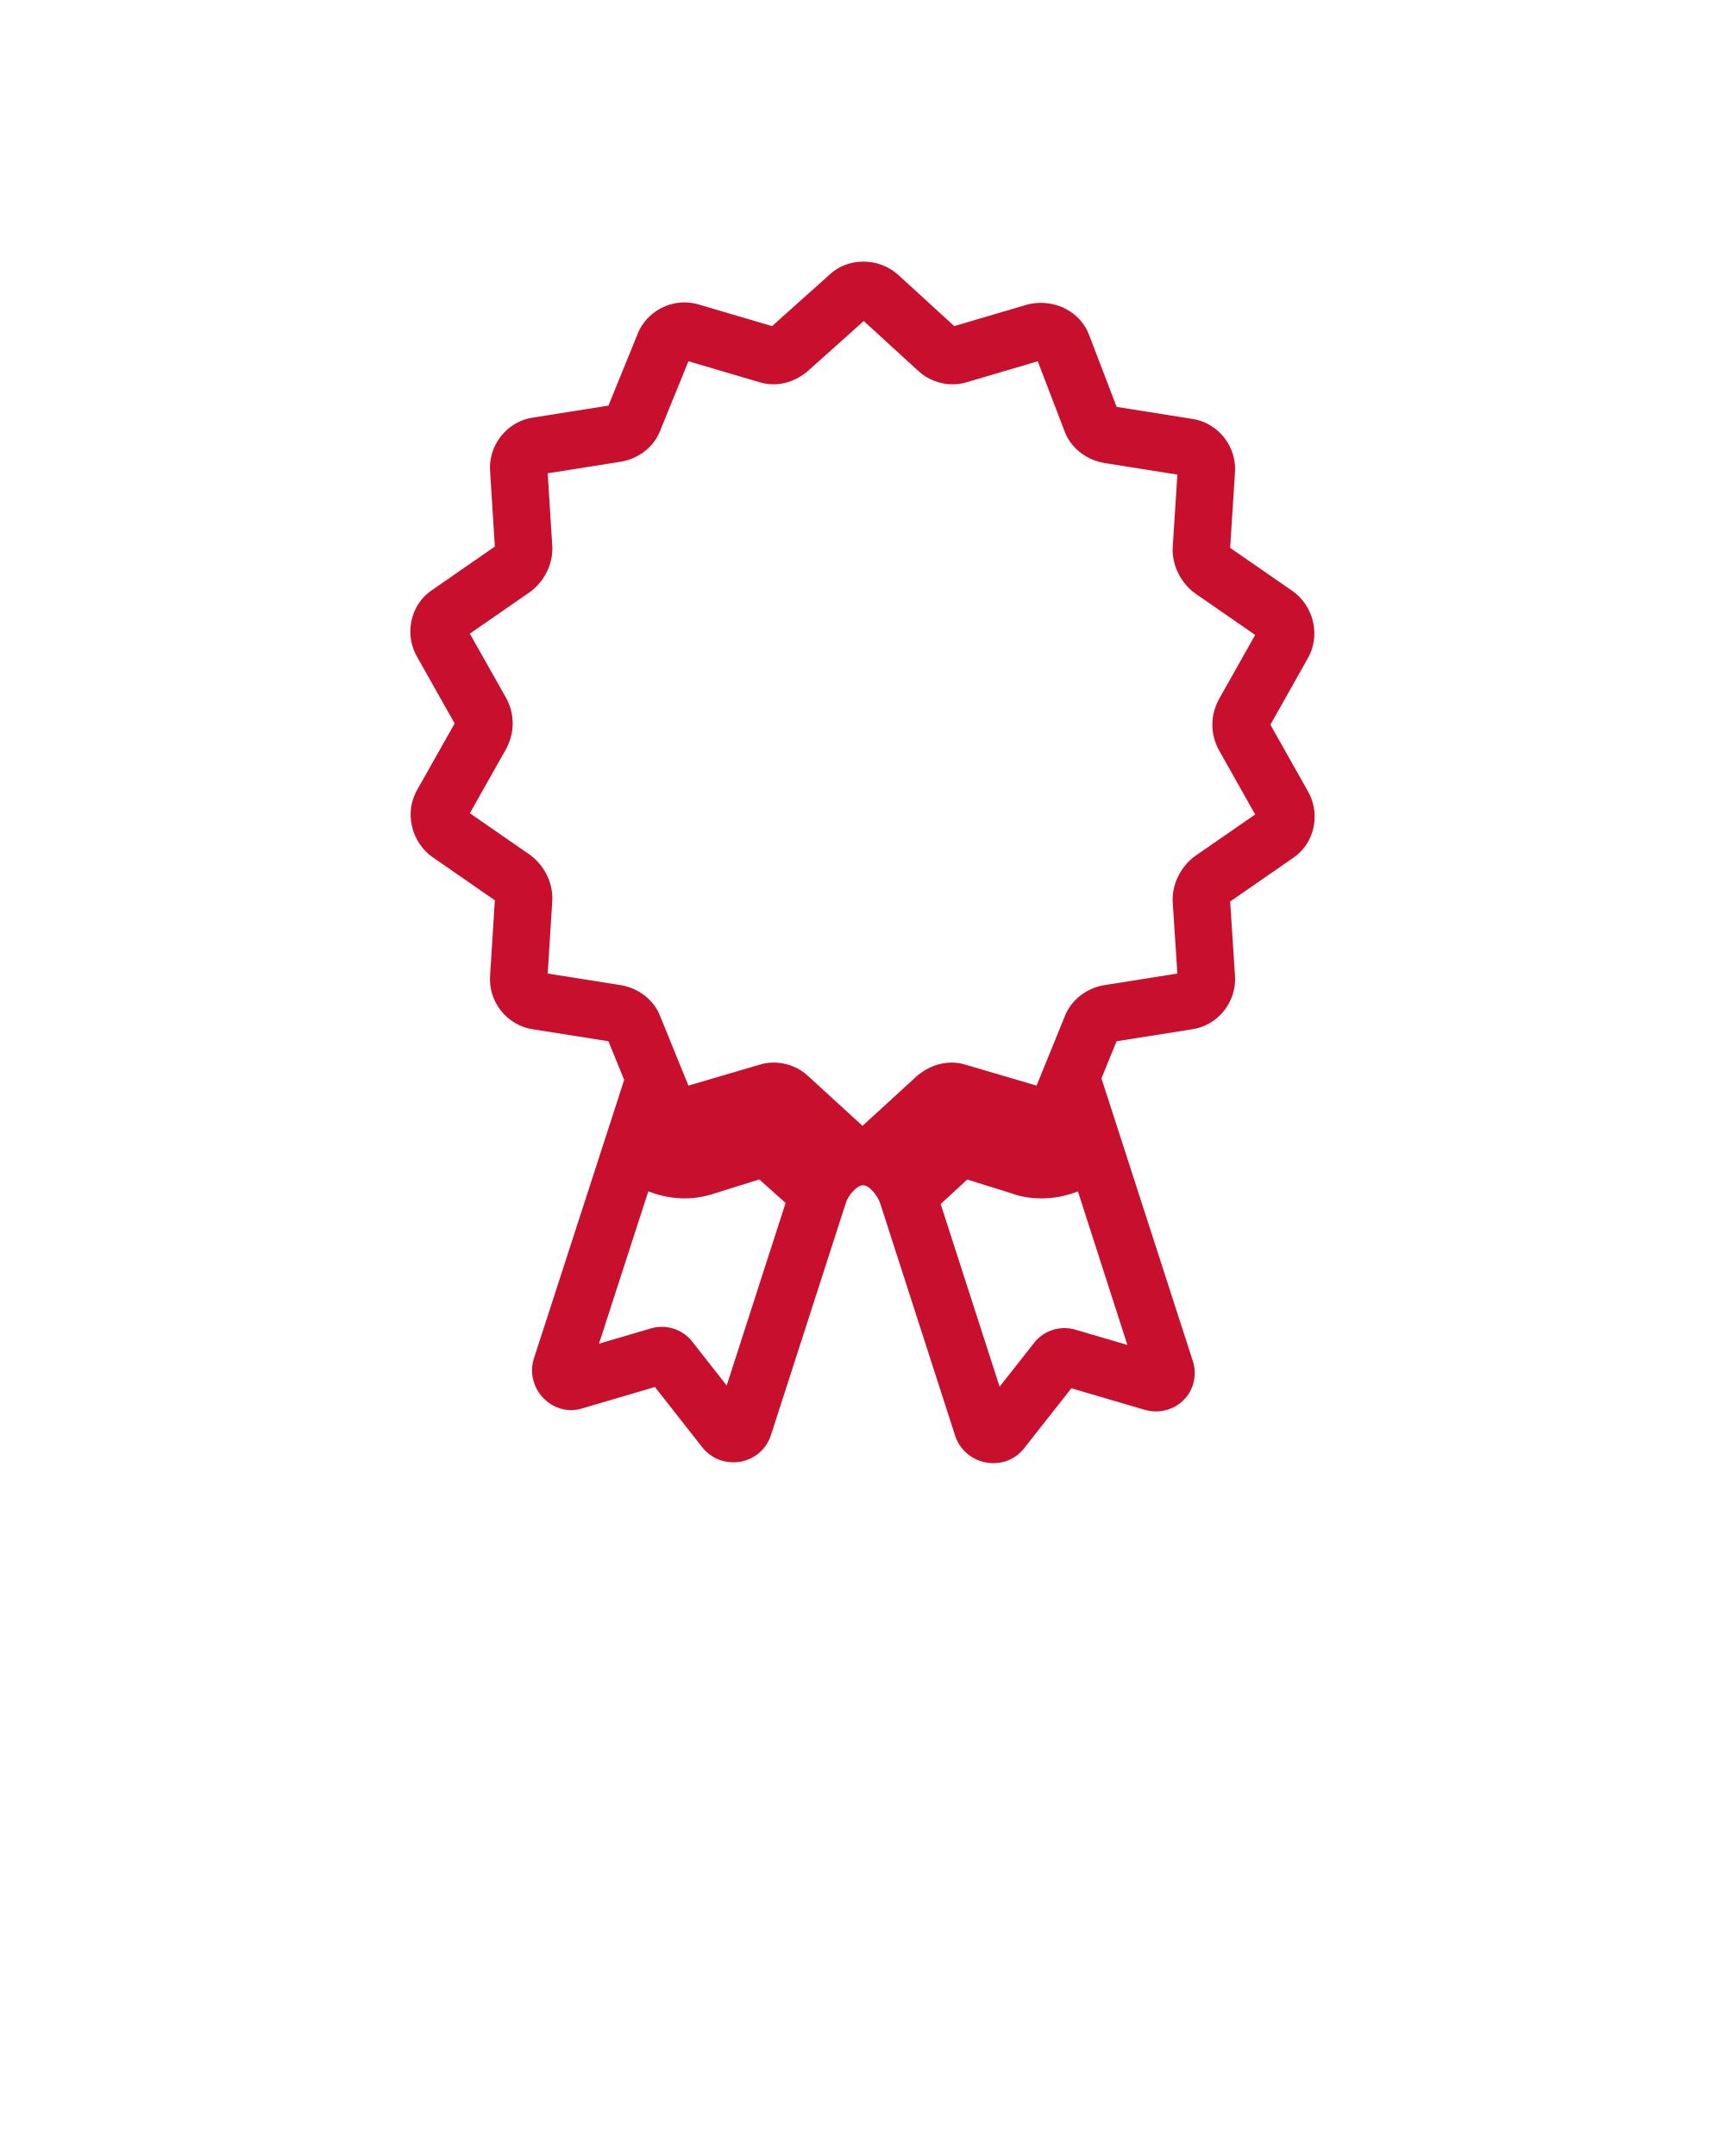
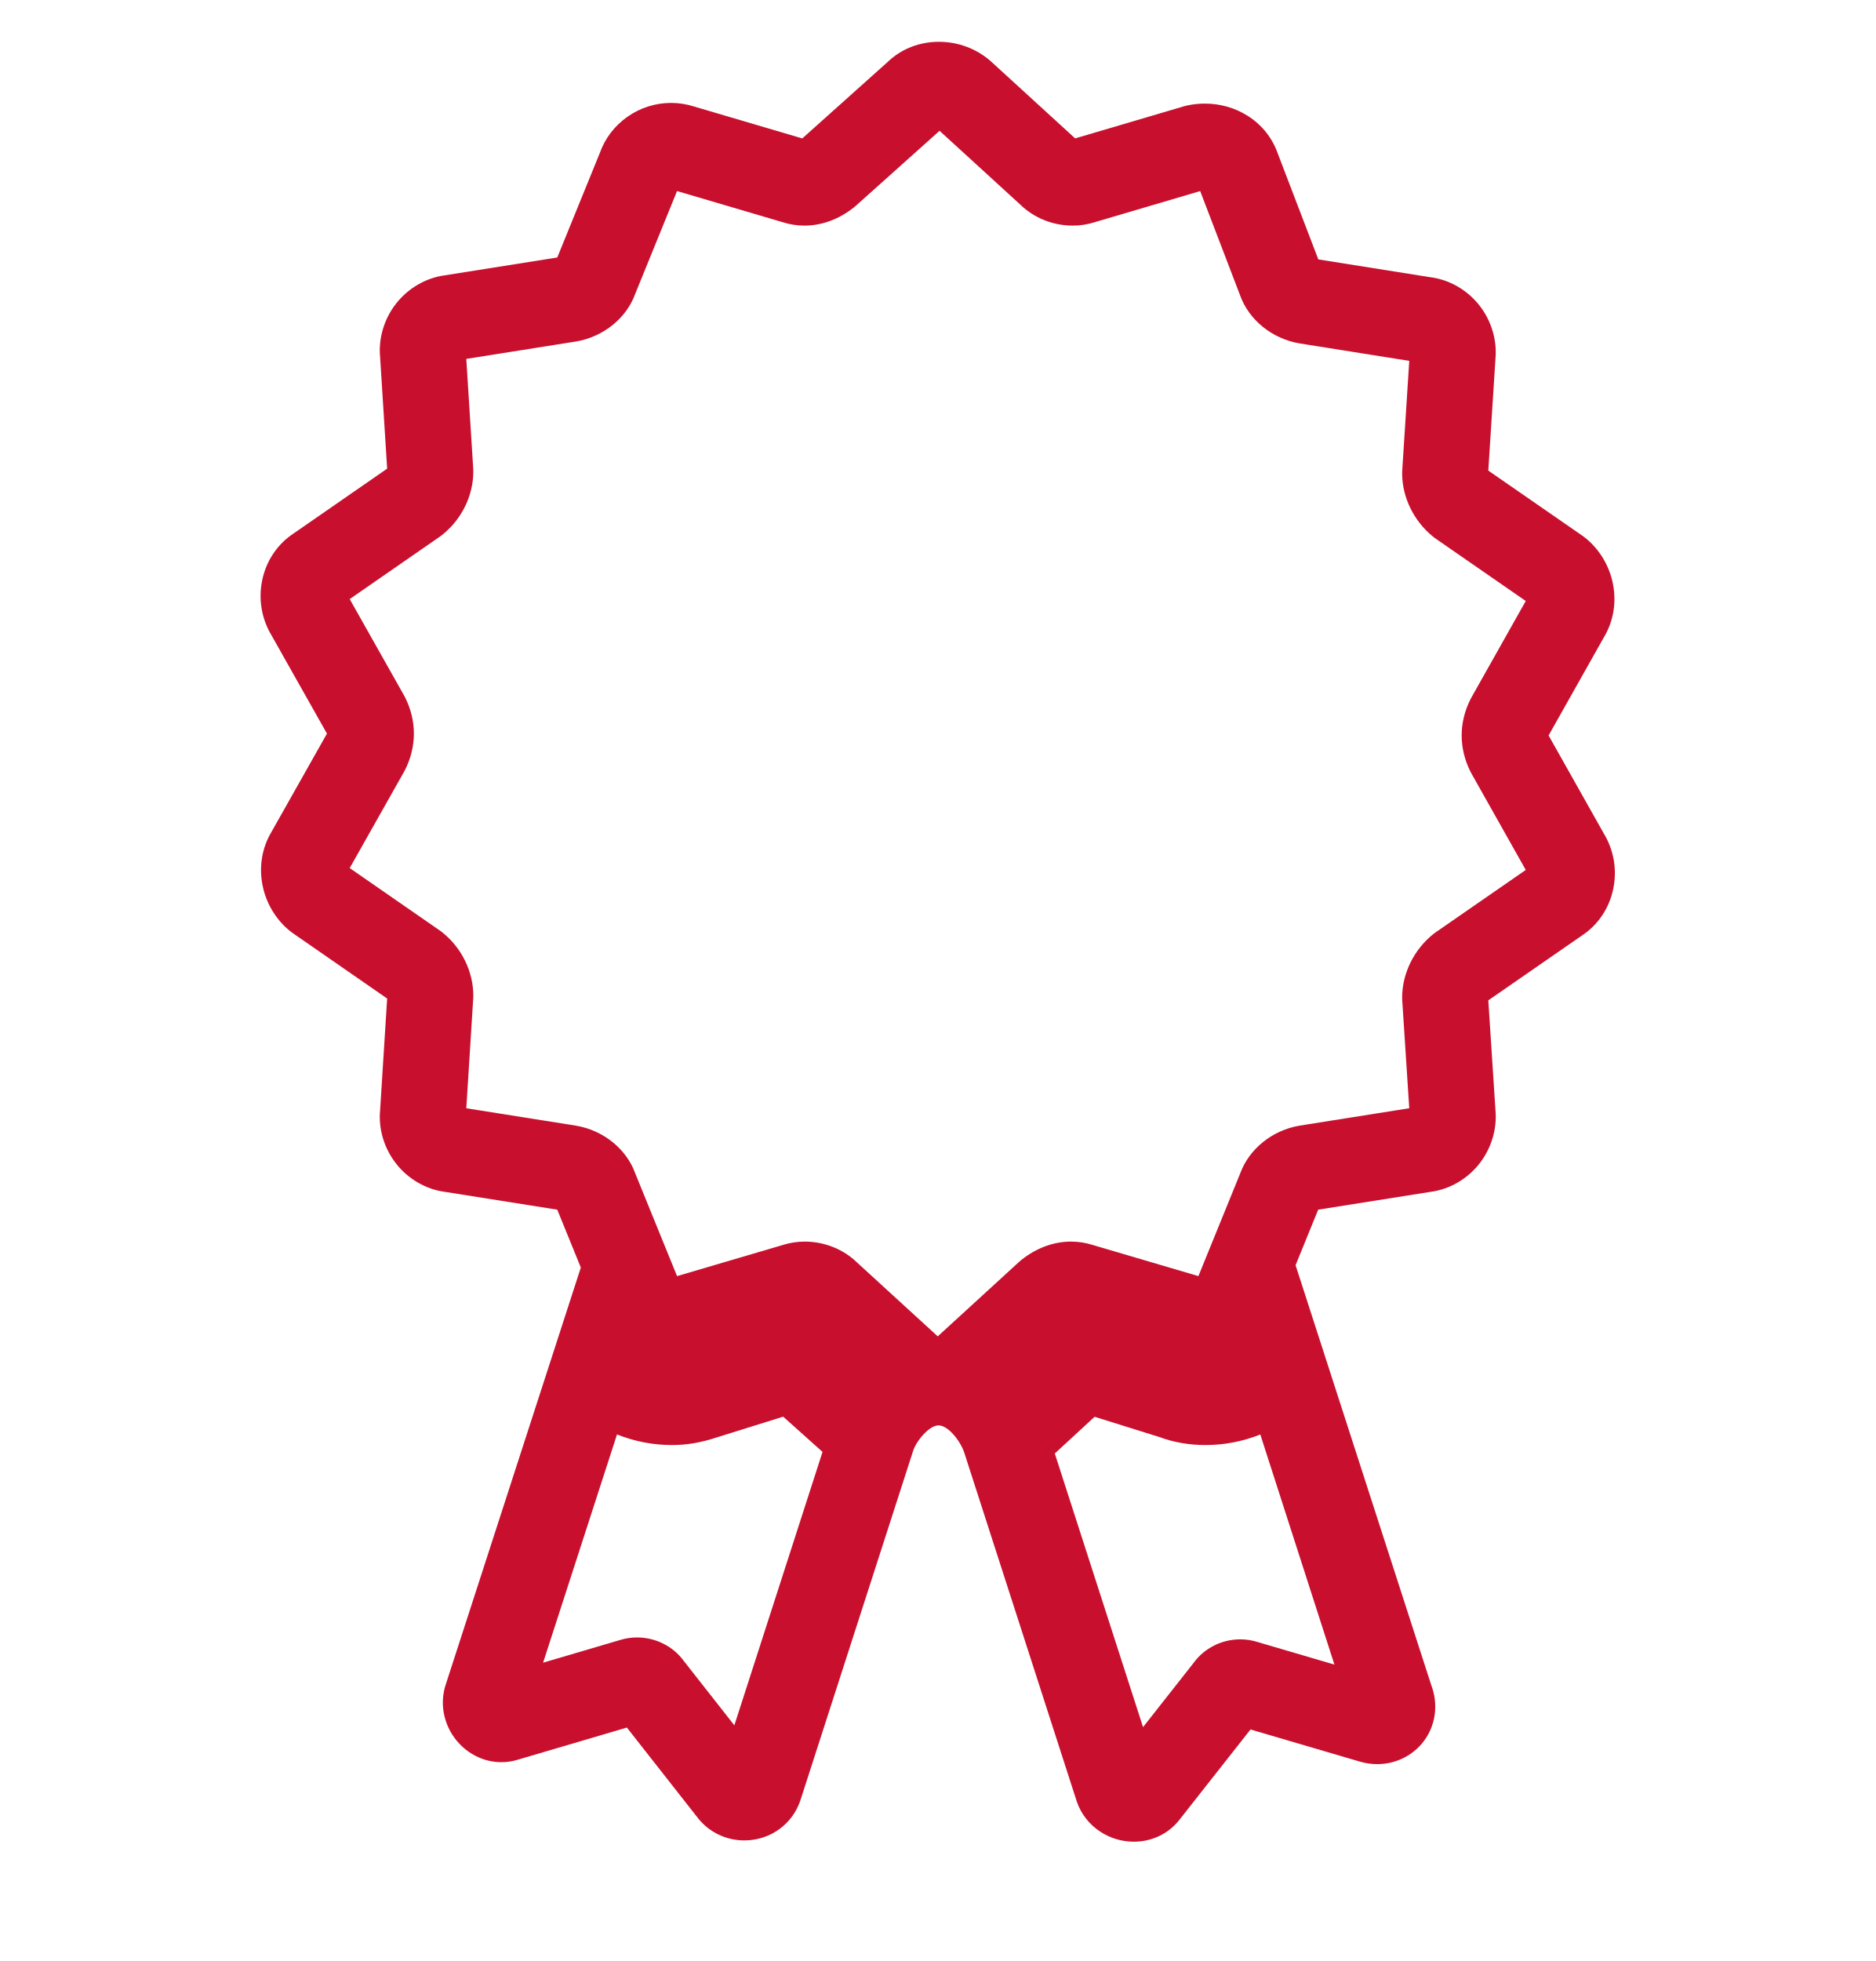
- <svg xmlns="http://www.w3.org/2000/svg" version="1.1" x="0px" y="0px" viewBox="0 0 1000 1250" enable-background="new 0 0 1000 1000" xml:space="preserve" fill="#C8102E">
-   <path d="M757.852,458.115l-21.38-37.953l21.384-37.961c3.87-6.415,5.052-14.094,3.326-21.643c-1.632-7.135-5.86-13.58-11.604-17.69  c-0.073-0.053-0.148-0.105-0.229-0.162l-36.218-25.066l2.77-43.273c0.667-7.267-1.601-14.799-6.232-20.685  c-4.71-5.986-11.605-9.944-18.938-10.878l-43.402-6.904l-15.718-41.051c-2.148-6.065-6.192-11.099-11.701-14.566  c-4.879-3.068-10.595-4.69-16.529-4.69c-2.347,0-4.697,0.259-7,0.771c-0.354,0.08-0.707,0.171-1.077,0.279l-42.1,12.423  l-32.552-29.762c-0.13-0.12-0.264-0.238-0.4-0.355c-5.455-4.689-12.48-7.272-19.781-7.272c-7.555,0-14.567,2.743-19.766,7.728  l-33.135,29.669l-41.949-12.366c-2.852-0.913-5.819-1.375-8.82-1.375c-6.06,0-11.901,1.848-16.892,5.346  c-4.984,3.494-8.686,8.337-10.714,14.016l-16.472,40.466l-43.497,6.898c-7.31,0.964-14.188,4.941-18.886,10.925  c-4.636,5.905-6.891,13.444-6.197,20.708l2.724,43.198l-35.975,24.919c-6.474,4.202-10.888,10.75-12.433,18.455  c-1.471,7.324-0.16,14.854,3.689,21.218l21.416,37.961l-21.417,37.942c-3.873,6.416-5.056,14.098-3.33,21.649  c1.635,7.151,5.878,13.609,11.6,17.689l36.45,25.252l-2.723,43.216c-0.703,7.327,1.594,14.917,6.313,20.848  c4.698,5.908,11.541,9.827,18.789,10.769l43.477,6.895l9.117,22.397l-52.294,161.407c-2.26,6.818-1.038,14.469,3.271,20.465  c4.311,6.001,11.138,9.583,18.262,9.583c2.16,0,4.303-0.325,6.37-0.965l42.219-12.442l27.579,35.124l0.071,0.089  c4.33,5.379,10.832,8.464,17.838,8.464c10.16,0,18.944-6.476,21.883-16.123l43.439-134.649c1.257-3.899,6.243-9.864,9.809-9.864  c3.881,0,8.619,6.318,9.998,10.595L553.774,832.6l0.06,0.179c1.628,4.834,4.942,9.034,9.334,11.828  c3.822,2.433,8.238,3.718,12.768,3.718c6.87,0,13.207-2.989,17.415-8.209l27.729-35.226l42.335,12.438l0.159,0.047  c2.151,0.616,4.357,0.929,6.557,0.929c7.656,0,14.701-3.755,18.843-10.043c3.932-5.968,4.71-13.6,2.098-20.466l-52.545-162.6  l8.749-21.495l43.47-6.893c7.332-0.947,14.228-4.922,18.935-10.917c4.627-5.891,6.891-13.42,6.221-20.677l-2.767-42.533  l35.969-24.894c6.478-4.202,10.892-10.752,12.438-18.457C763.01,472.007,761.7,464.479,757.852,458.115z M421.268,803.283  l-19.557-24.908c-4.161-5.705-10.917-9.105-18.111-9.105c-2.246,0-4.457,0.332-6.572,0.988l-29.788,8.778l28.604-88.331  c6.86,2.719,14.004,4.096,21.268,4.096c5.806,0,11.175-0.916,17.401-2.969l25.658-8.013l15.237,13.636L421.268,803.283z   M653.556,779.774l-29.75-8.74c-2.146-0.684-4.392-1.03-6.68-1.03c-7.211,0-13.965,3.421-18.113,9.161l-19.531,24.813  l-34.164-105.91l15.416-14.201l25.123,7.847c5.357,2.021,11.5,3.088,17.784,3.088c7.254,0,14.387-1.373,21.235-4.083  L653.556,779.774z M706.188,434.108c0.123,0.245,0.25,0.485,0.396,0.745l21.045,37.358l-34.88,24.141  c-0.339,0.234-0.669,0.482-0.997,0.747c-7.496,6.062-11.972,15.232-11.972,24.529c0,0.357,0.011,0.715,0.034,1.078l2.715,41.738  l-42.35,6.716l-0.156,0.026c-10.509,1.77-19.487,9.005-22.927,18.459l-16.187,39.769l-40.884-12.045  c-2.734-0.872-5.568-1.314-8.424-1.314c-6.725,0-13.354,2.438-19.189,7.063c-0.301,0.24-0.594,0.49-0.881,0.752l-31.526,28.861  l-31.334-28.677c-5.266-5.085-12.597-7.999-20.135-7.999c-2.929,0-5.798,0.443-8.529,1.319l-40.915,12.041l-16.167-39.717  c-3.396-9.496-12.39-16.753-22.995-18.521l-42.42-6.728l2.678-42.504c0.022-0.35,0.033-0.7,0.033-1.05  c0-9.404-4.523-18.604-12.108-24.615c-0.275-0.218-0.56-0.429-0.851-0.63l-34.889-24.168l21.083-37.352  c0.137-0.244,0.268-0.49,0.405-0.764c4.479-9.002,4.473-18.904-0.014-27.879c-0.127-0.254-0.261-0.506-0.391-0.735l-21.083-37.374  l34.882-24.163c0.294-0.203,0.582-0.417,0.868-0.643c7.575-6.005,12.098-15.205,12.098-24.608c0-0.35-0.011-0.7-0.033-1.046  l-2.68-42.507l42.346-6.715l0.162-0.027c10.554-1.782,19.518-9.029,22.908-18.505l16.167-39.715l40.933,12.067  c2.721,0.865,5.54,1.304,8.382,1.304c6.755-0.001,13.399-2.457,19.205-7.093c0.251-0.2,0.497-0.409,0.723-0.612l32.377-28.989  l31.359,28.672c5.263,5.1,12.602,8.022,20.161,8.022c2.917,0,5.775-0.438,8.498-1.304l40.869-12.06l15.429,40.296  c3.395,9.557,12.407,16.873,23.045,18.664l42.459,6.755l-2.717,42.454c-0.023,0.357-0.034,0.714-0.034,1.072  c0,9.251,4.458,18.407,11.909,24.477c0.336,0.275,0.686,0.539,1.055,0.795l34.885,24.144l-21.055,37.375  c-0.13,0.232-0.255,0.467-0.375,0.708C701.706,415.178,701.7,425.087,706.188,434.108z" />
+ <svg xmlns="http://www.w3.org/2000/svg" xml:space="preserve" fill="#c8102e" viewBox="137 135.5 726 759">
+   <path d="m757.852 458.115-21.38-37.953 21.384-37.961c3.87-6.415 5.052-14.094 3.326-21.643-1.632-7.135-5.86-13.58-11.604-17.69q-.109-.078-.229-.162l-36.218-25.066 2.77-43.273c.667-7.267-1.601-14.799-6.232-20.685-4.71-5.986-11.605-9.944-18.938-10.878l-43.402-6.904-15.718-41.051c-2.148-6.065-6.192-11.099-11.701-14.566-4.879-3.068-10.595-4.69-16.529-4.69-2.347 0-4.697.259-7 .771-.354.08-.707.171-1.077.279l-42.1 12.423-32.552-29.762q-.196-.18-.4-.355c-5.455-4.689-12.48-7.272-19.781-7.272-7.555 0-14.567 2.743-19.766 7.728l-33.135 29.669-41.949-12.366a28.9 28.9 0 0 0-8.82-1.375c-6.06 0-11.901 1.848-16.892 5.346-4.984 3.494-8.686 8.337-10.714 14.016l-16.472 40.466-43.497 6.898c-7.31.964-14.188 4.941-18.886 10.925-4.636 5.905-6.891 13.444-6.197 20.708l2.724 43.198-35.975 24.919c-6.474 4.202-10.888 10.75-12.433 18.455-1.471 7.324-.16 14.854 3.689 21.218l21.416 37.961-21.417 37.942c-3.873 6.416-5.056 14.098-3.33 21.649 1.635 7.151 5.878 13.609 11.6 17.689l36.45 25.252-2.723 43.216c-.703 7.327 1.594 14.917 6.313 20.848 4.698 5.908 11.541 9.827 18.789 10.769l43.477 6.895 9.117 22.397-52.294 161.407c-2.26 6.818-1.038 14.469 3.271 20.465 4.311 6.001 11.138 9.583 18.262 9.583 2.16 0 4.303-.325 6.37-.965l42.219-12.442 27.579 35.124.071.089c4.33 5.379 10.832 8.464 17.838 8.464 10.16 0 18.944-6.476 21.883-16.123l43.439-134.649c1.257-3.899 6.243-9.864 9.809-9.864 3.881 0 8.619 6.318 9.998 10.595L553.774 832.6l.06.179c1.628 4.834 4.942 9.034 9.334 11.828a23.74 23.74 0 0 0 12.768 3.718c6.87 0 13.207-2.989 17.415-8.209l27.729-35.226 42.335 12.438.159.047c2.151.616 4.357.929 6.557.929 7.656 0 14.701-3.755 18.843-10.043 3.932-5.968 4.71-13.6 2.098-20.466l-52.545-162.6 8.749-21.495 43.47-6.893c7.332-.947 14.228-4.922 18.935-10.917 4.627-5.891 6.891-13.42 6.221-20.677l-2.767-42.533 35.969-24.894c6.478-4.202 10.892-10.752 12.438-18.457 1.468-7.322.158-14.85-3.69-21.214M421.268 803.283l-19.557-24.908c-4.161-5.705-10.917-9.105-18.111-9.105-2.246 0-4.457.332-6.572.988l-29.788 8.778 28.604-88.331c6.86 2.719 14.004 4.096 21.268 4.096 5.806 0 11.175-.916 17.401-2.969l25.658-8.013 15.237 13.636zm232.288-23.509-29.75-8.74a22 22 0 0 0-6.68-1.03c-7.211 0-13.965 3.421-18.113 9.161l-19.531 24.813-34.164-105.91 15.416-14.201 25.123 7.847c5.357 2.021 11.5 3.088 17.784 3.088 7.254 0 14.387-1.373 21.235-4.083zm52.632-345.666c.123.245.25.485.396.745l21.045 37.358-34.88 24.141q-.507.35-.997.747c-7.496 6.062-11.972 15.232-11.972 24.529q0 .534.034 1.078l2.715 41.738-42.35 6.716-.156.026c-10.509 1.77-19.487 9.005-22.927 18.459l-16.187 39.769-40.884-12.045a27.7 27.7 0 0 0-8.424-1.314c-6.725 0-13.354 2.438-19.189 7.063q-.451.36-.881.752l-31.526 28.861-31.334-28.677c-5.266-5.085-12.597-7.999-20.135-7.999-2.929 0-5.798.443-8.529 1.319l-40.915 12.041-16.167-39.717c-3.396-9.496-12.39-16.753-22.995-18.521l-42.42-6.728 2.678-42.504q.033-.525.033-1.05c0-9.404-4.523-18.604-12.108-24.615q-.413-.328-.851-.63l-34.889-24.168 21.083-37.352c.137-.244.268-.49.405-.764 4.479-9.002 4.473-18.904-.014-27.879a16 16 0 0 0-.391-.735l-21.083-37.374 34.882-24.163q.44-.304.868-.643c7.575-6.005 12.098-15.205 12.098-24.608q0-.526-.033-1.046l-2.68-42.507 42.346-6.715.162-.027c10.554-1.782 19.518-9.029 22.908-18.505l16.167-39.715 40.933 12.067a27.6 27.6 0 0 0 8.382 1.304c6.755-.001 13.399-2.457 19.205-7.093.251-.2.497-.409.723-.612l32.377-28.989 31.359 28.672c5.263 5.1 12.602 8.022 20.161 8.022 2.917 0 5.775-.438 8.498-1.304l40.869-12.06 15.429 40.296c3.395 9.557 12.407 16.873 23.045 18.664l42.459 6.755-2.717 42.454q-.034.535-.034 1.072c0 9.251 4.458 18.407 11.909 24.477q.503.412 1.055.795l34.885 24.144-21.055 37.375q-.195.347-.375.708c-4.493 8.982-4.499 18.891-.011 27.912" />
</svg>
